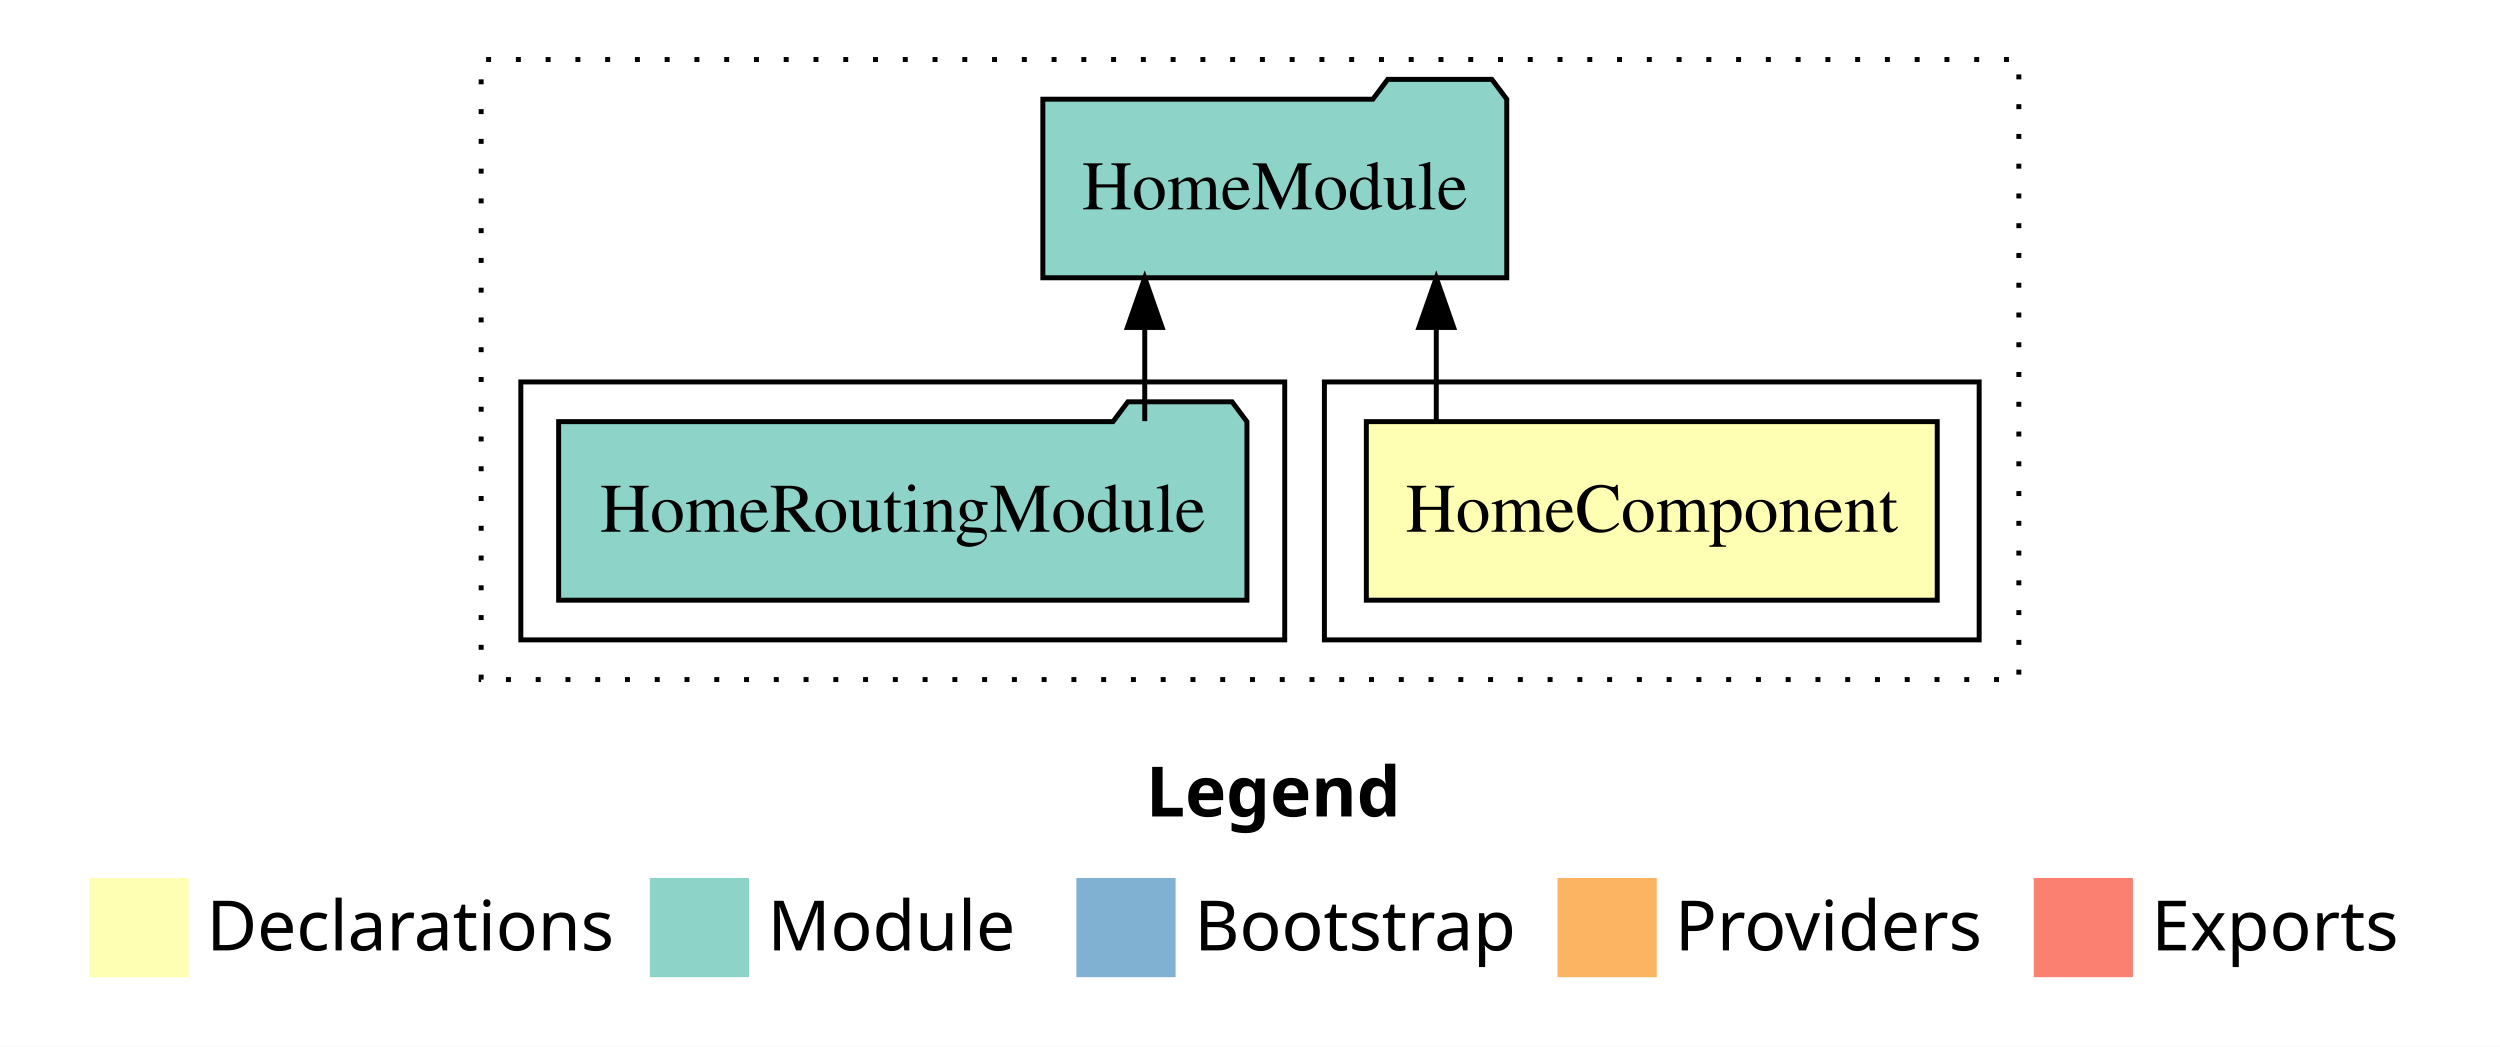
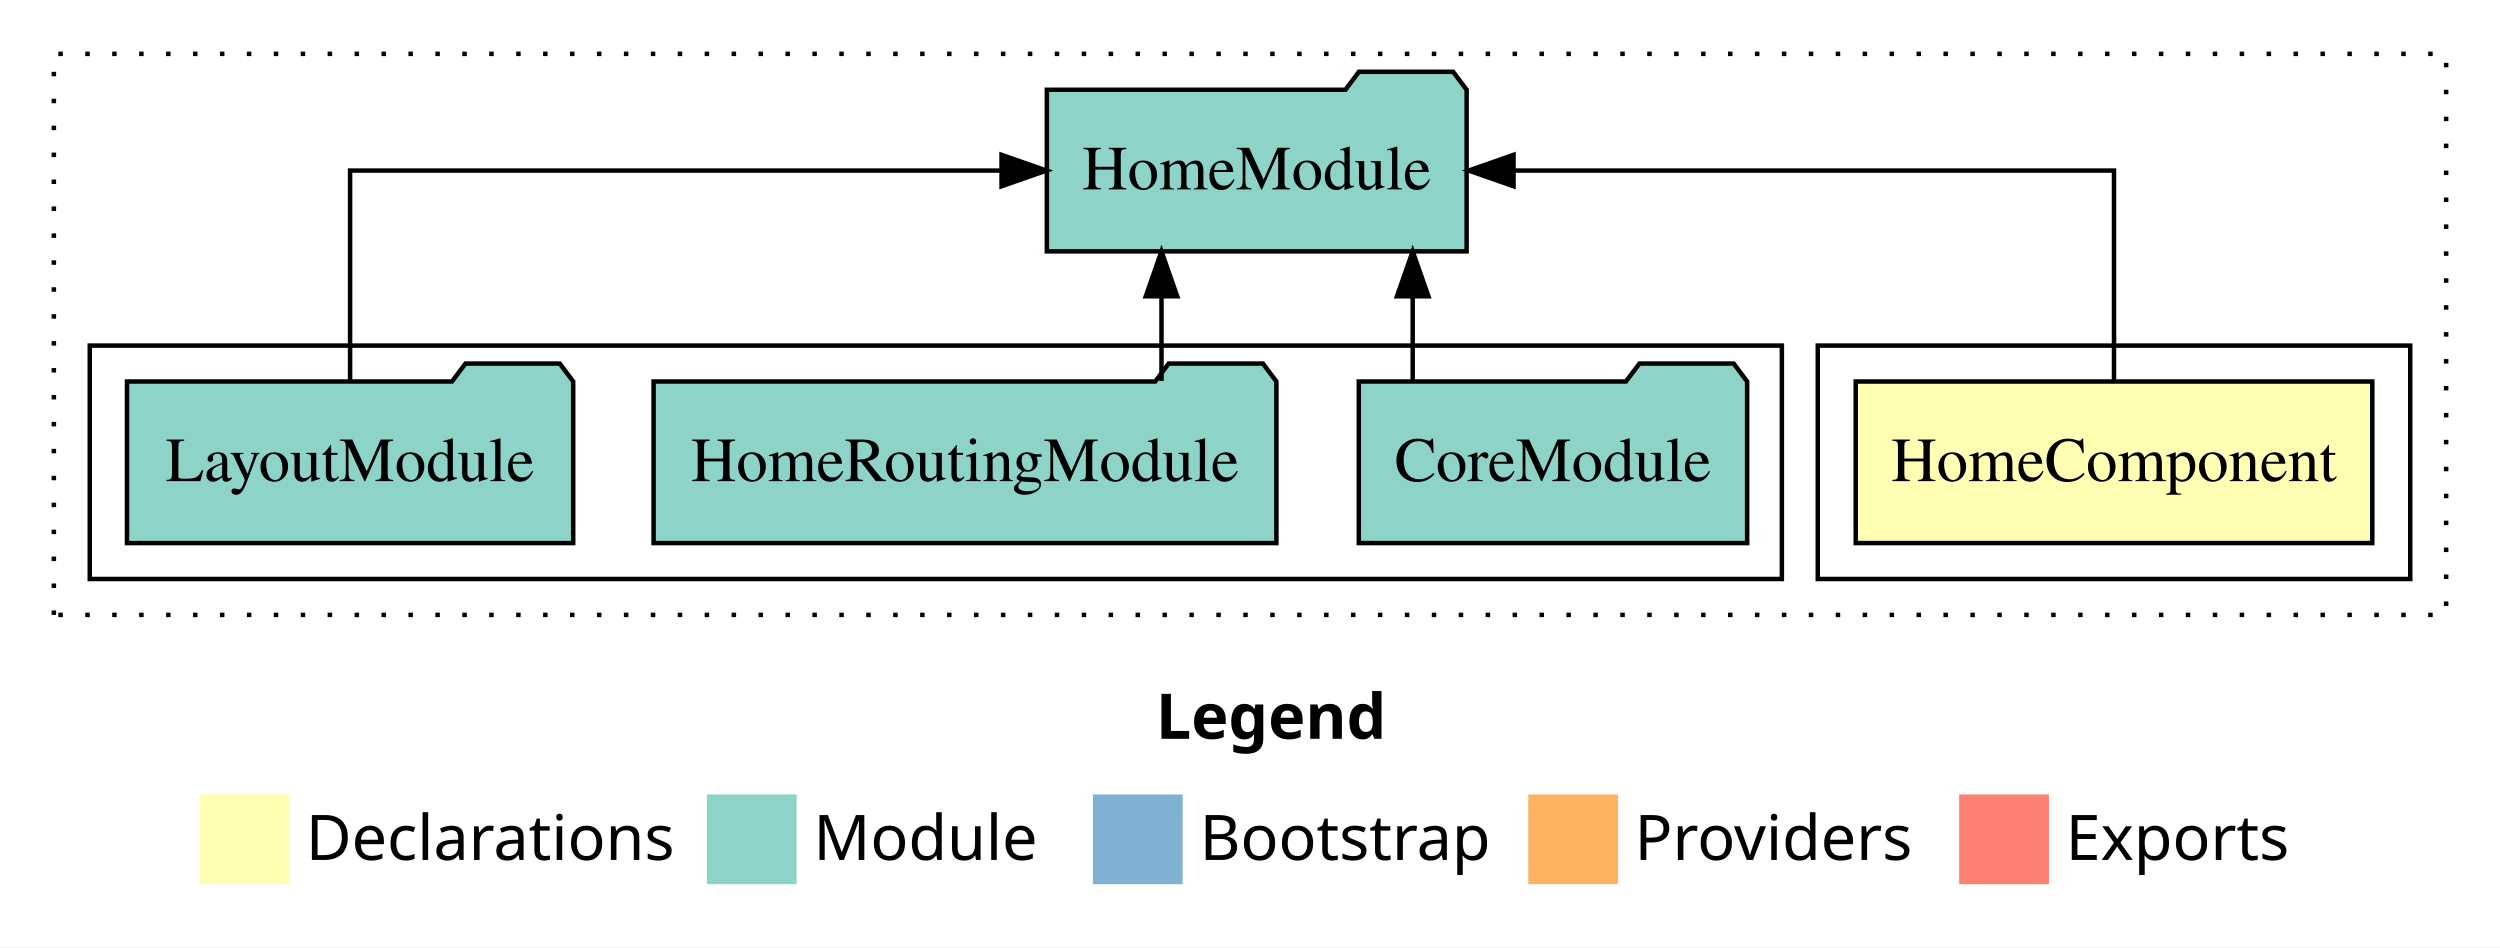
- <svg xmlns="http://www.w3.org/2000/svg" width="504pt" height="211pt" viewBox="0.00 0.00 504.00 211.00">
+ <svg xmlns="http://www.w3.org/2000/svg" width="557pt" height="211pt" viewBox="0.00 0.00 557.00 211.00">
  <g id="graph0" class="graph" transform="scale(1 1) rotate(0) translate(4 207)">
-     <polygon fill="#ffffff" stroke="transparent" points="-4,4 -4,-207 500,-207 500,4 -4,4" />
-     <text text-anchor="start" x="227.009" y="-42.4" font-family="sans-serif" font-weight="bold" font-size="14.00" fill="#000000">Legend</text>
-     <polygon fill="#ffffb3" stroke="transparent" points="14,-10 14,-30 34,-30 34,-10 14,-10" />
-     <text text-anchor="start" x="37.629" y="-15.4" font-family="sans-serif" font-size="14.00" fill="#000000">  Declarations</text>
-     <polygon fill="#8dd3c7" stroke="transparent" points="127,-10 127,-30 147,-30 147,-10 127,-10" />
-     <text text-anchor="start" x="150.725" y="-15.4" font-family="sans-serif" font-size="14.00" fill="#000000">  Module</text>
-     <polygon fill="#80b1d3" stroke="transparent" points="213,-10 213,-30 233,-30 233,-10 213,-10" />
-     <text text-anchor="start" x="236.781" y="-15.4" font-family="sans-serif" font-size="14.00" fill="#000000">  Bootstrap</text>
-     <polygon fill="#fdb462" stroke="transparent" points="310,-10 310,-30 330,-30 330,-10 310,-10" />
-     <text text-anchor="start" x="333.673" y="-15.4" font-family="sans-serif" font-size="14.00" fill="#000000">  Providers</text>
-     <polygon fill="#fb8072" stroke="transparent" points="406,-10 406,-30 426,-30 426,-10 406,-10" />
-     <text text-anchor="start" x="429.726" y="-15.4" font-family="sans-serif" font-size="14.00" fill="#000000">  Exports</text>
+     <polygon fill="#ffffff" stroke="transparent" points="-4,4 -4,-207 553,-207 553,4 -4,4" />
+     <text text-anchor="start" x="253.509" y="-42.4" font-family="sans-serif" font-weight="bold" font-size="14.00" fill="#000000">Legend</text>
+     <polygon fill="#ffffb3" stroke="transparent" points="40.5,-10 40.5,-30 60.5,-30 60.5,-10 40.5,-10" />
+     <text text-anchor="start" x="64.129" y="-15.4" font-family="sans-serif" font-size="14.00" fill="#000000">  Declarations</text>
+     <polygon fill="#8dd3c7" stroke="transparent" points="153.5,-10 153.5,-30 173.5,-30 173.5,-10 153.5,-10" />
+     <text text-anchor="start" x="177.225" y="-15.4" font-family="sans-serif" font-size="14.00" fill="#000000">  Module</text>
+     <polygon fill="#80b1d3" stroke="transparent" points="239.5,-10 239.5,-30 259.5,-30 259.5,-10 239.5,-10" />
+     <text text-anchor="start" x="263.281" y="-15.4" font-family="sans-serif" font-size="14.00" fill="#000000">  Bootstrap</text>
+     <polygon fill="#fdb462" stroke="transparent" points="336.5,-10 336.5,-30 356.5,-30 356.5,-10 336.5,-10" />
+     <text text-anchor="start" x="360.173" y="-15.4" font-family="sans-serif" font-size="14.00" fill="#000000">  Providers</text>
+     <polygon fill="#fb8072" stroke="transparent" points="432.5,-10 432.5,-30 452.5,-30 452.5,-10 432.5,-10" />
+     <text text-anchor="start" x="456.226" y="-15.4" font-family="sans-serif" font-size="14.00" fill="#000000">  Exports</text>
    <g id="clust1" class="cluster">
-       <polygon fill="none" stroke="#000000" stroke-dasharray="1,5" points="93,-70 93,-195 403,-195 403,-70 93,-70" />
+       <polygon fill="none" stroke="#000000" stroke-dasharray="1,5" points="8,-70 8,-195 541,-195 541,-70 8,-70" />
    </g>
    <g id="clust2" class="cluster">
-       <polygon fill="none" stroke="#000000" points="263,-78 263,-130 395,-130 395,-78 263,-78" />
+       <polygon fill="none" stroke="#000000" points="401,-78 401,-130 533,-130 533,-78 401,-78" />
    </g>
    <g id="clust4" class="cluster">
-       <polygon fill="none" stroke="#000000" points="101,-78 101,-130 255,-130 255,-78 101,-78" />
+       <polygon fill="none" stroke="#000000" points="16,-78 16,-130 393,-130 393,-78 16,-78" />
    </g>
    <g id="node1" class="node">
-       <polygon fill="#ffffb3" stroke="#000000" points="386.545,-122 271.455,-122 271.455,-86 386.545,-86 386.545,-122" />
-       <text text-anchor="middle" x="329" y="-99.8" font-family="Times,serif" font-size="14.00" fill="#000000">HomeComponent</text>
+       <polygon fill="#ffffb3" stroke="#000000" points="524.545,-122 409.455,-122 409.455,-86 524.545,-86 524.545,-122" />
+       <text text-anchor="middle" x="467" y="-99.8" font-family="Times,serif" font-size="14.00" fill="#000000">HomeComponent</text>
    </g>
    <g id="node2" class="node">
-       <polygon fill="#8dd3c7" stroke="#000000" points="299.762,-187 296.762,-191 275.762,-191 272.762,-187 206.238,-187 206.238,-151 299.762,-151 299.762,-187" />
-       <text text-anchor="middle" x="253" y="-164.8" font-family="Times,serif" font-size="14.00" fill="#000000">HomeModule</text>
+       <polygon fill="#8dd3c7" stroke="#000000" points="322.762,-187 319.762,-191 298.762,-191 295.762,-187 229.238,-187 229.238,-151 322.762,-151 322.762,-187" />
+       <text text-anchor="middle" x="276" y="-164.8" font-family="Times,serif" font-size="14.00" fill="#000000">HomeModule</text>
    </g>
    <g id="edge1" class="edge">
-       <path fill="none" stroke="#000000" d="M285.554,-122.106C285.554,-122.106 285.554,-140.991 285.554,-140.991" />
-       <polygon fill="#000000" stroke="#000000" points="282.054,-140.991 285.554,-150.991 289.054,-140.991 282.054,-140.991" />
+       <path fill="none" stroke="#000000" d="M467,-122.106C467,-141.339 467,-169 467,-169 467,-169 333.214,-169 333.214,-169" />
+       <polygon fill="#000000" stroke="#000000" points="333.214,-165.5 323.214,-169 333.214,-172.5 333.214,-165.5" />
    </g>
    <g id="node3" class="node">
-       <polygon fill="#8dd3c7" stroke="#000000" points="247.38,-122 244.38,-126 223.38,-126 220.38,-122 108.621,-122 108.621,-86 247.38,-86 247.38,-122" />
-       <text text-anchor="middle" x="178" y="-99.8" font-family="Times,serif" font-size="14.00" fill="#000000">HomeRoutingModule</text>
+       <polygon fill="#8dd3c7" stroke="#000000" points="385.262,-122 382.262,-126 361.262,-126 358.262,-122 298.738,-122 298.738,-86 385.262,-86 385.262,-122" />
+       <text text-anchor="middle" x="342" y="-99.8" font-family="Times,serif" font-size="14.00" fill="#000000">CoreModule</text>
    </g>
    <g id="edge2" class="edge">
-       <path fill="none" stroke="#000000" d="M226.78,-122.106C226.78,-122.106 226.78,-140.991 226.78,-140.991" />
-       <polygon fill="#000000" stroke="#000000" points="223.28,-140.991 226.78,-150.991 230.28,-140.991 223.28,-140.991" />
+       <path fill="none" stroke="#000000" d="M310.75,-122.106C310.75,-122.106 310.75,-140.991 310.75,-140.991" />
+       <polygon fill="#000000" stroke="#000000" points="307.25,-140.991 310.75,-150.991 314.25,-140.991 307.25,-140.991" />
+     </g>
+     <g id="node4" class="node">
+       <polygon fill="#8dd3c7" stroke="#000000" points="280.38,-122 277.38,-126 256.38,-126 253.38,-122 141.62,-122 141.62,-86 280.38,-86 280.38,-122" />
+       <text text-anchor="middle" x="211" y="-99.8" font-family="Times,serif" font-size="14.00" fill="#000000">HomeRoutingModule</text>
+     </g>
+     <g id="edge3" class="edge">
+       <path fill="none" stroke="#000000" d="M254.78,-122.106C254.78,-122.106 254.78,-140.991 254.78,-140.991" />
+       <polygon fill="#000000" stroke="#000000" points="251.28,-140.991 254.78,-150.991 258.279,-140.991 251.28,-140.991" />
+     </g>
+     <g id="node5" class="node">
+       <polygon fill="#8dd3c7" stroke="#000000" points="123.708,-122 120.708,-126 99.708,-126 96.708,-122 24.292,-122 24.292,-86 123.708,-86 123.708,-122" />
+       <text text-anchor="middle" x="74" y="-99.8" font-family="Times,serif" font-size="14.00" fill="#000000">LayoutModule</text>
+     </g>
+     <g id="edge4" class="edge">
+       <path fill="none" stroke="#000000" d="M74,-122.106C74,-141.339 74,-169 74,-169 74,-169 219.149,-169 219.149,-169" />
+       <polygon fill="#000000" stroke="#000000" points="219.149,-172.5 229.149,-169 219.149,-165.5 219.149,-172.5" />
    </g>
  </g>
</svg>
